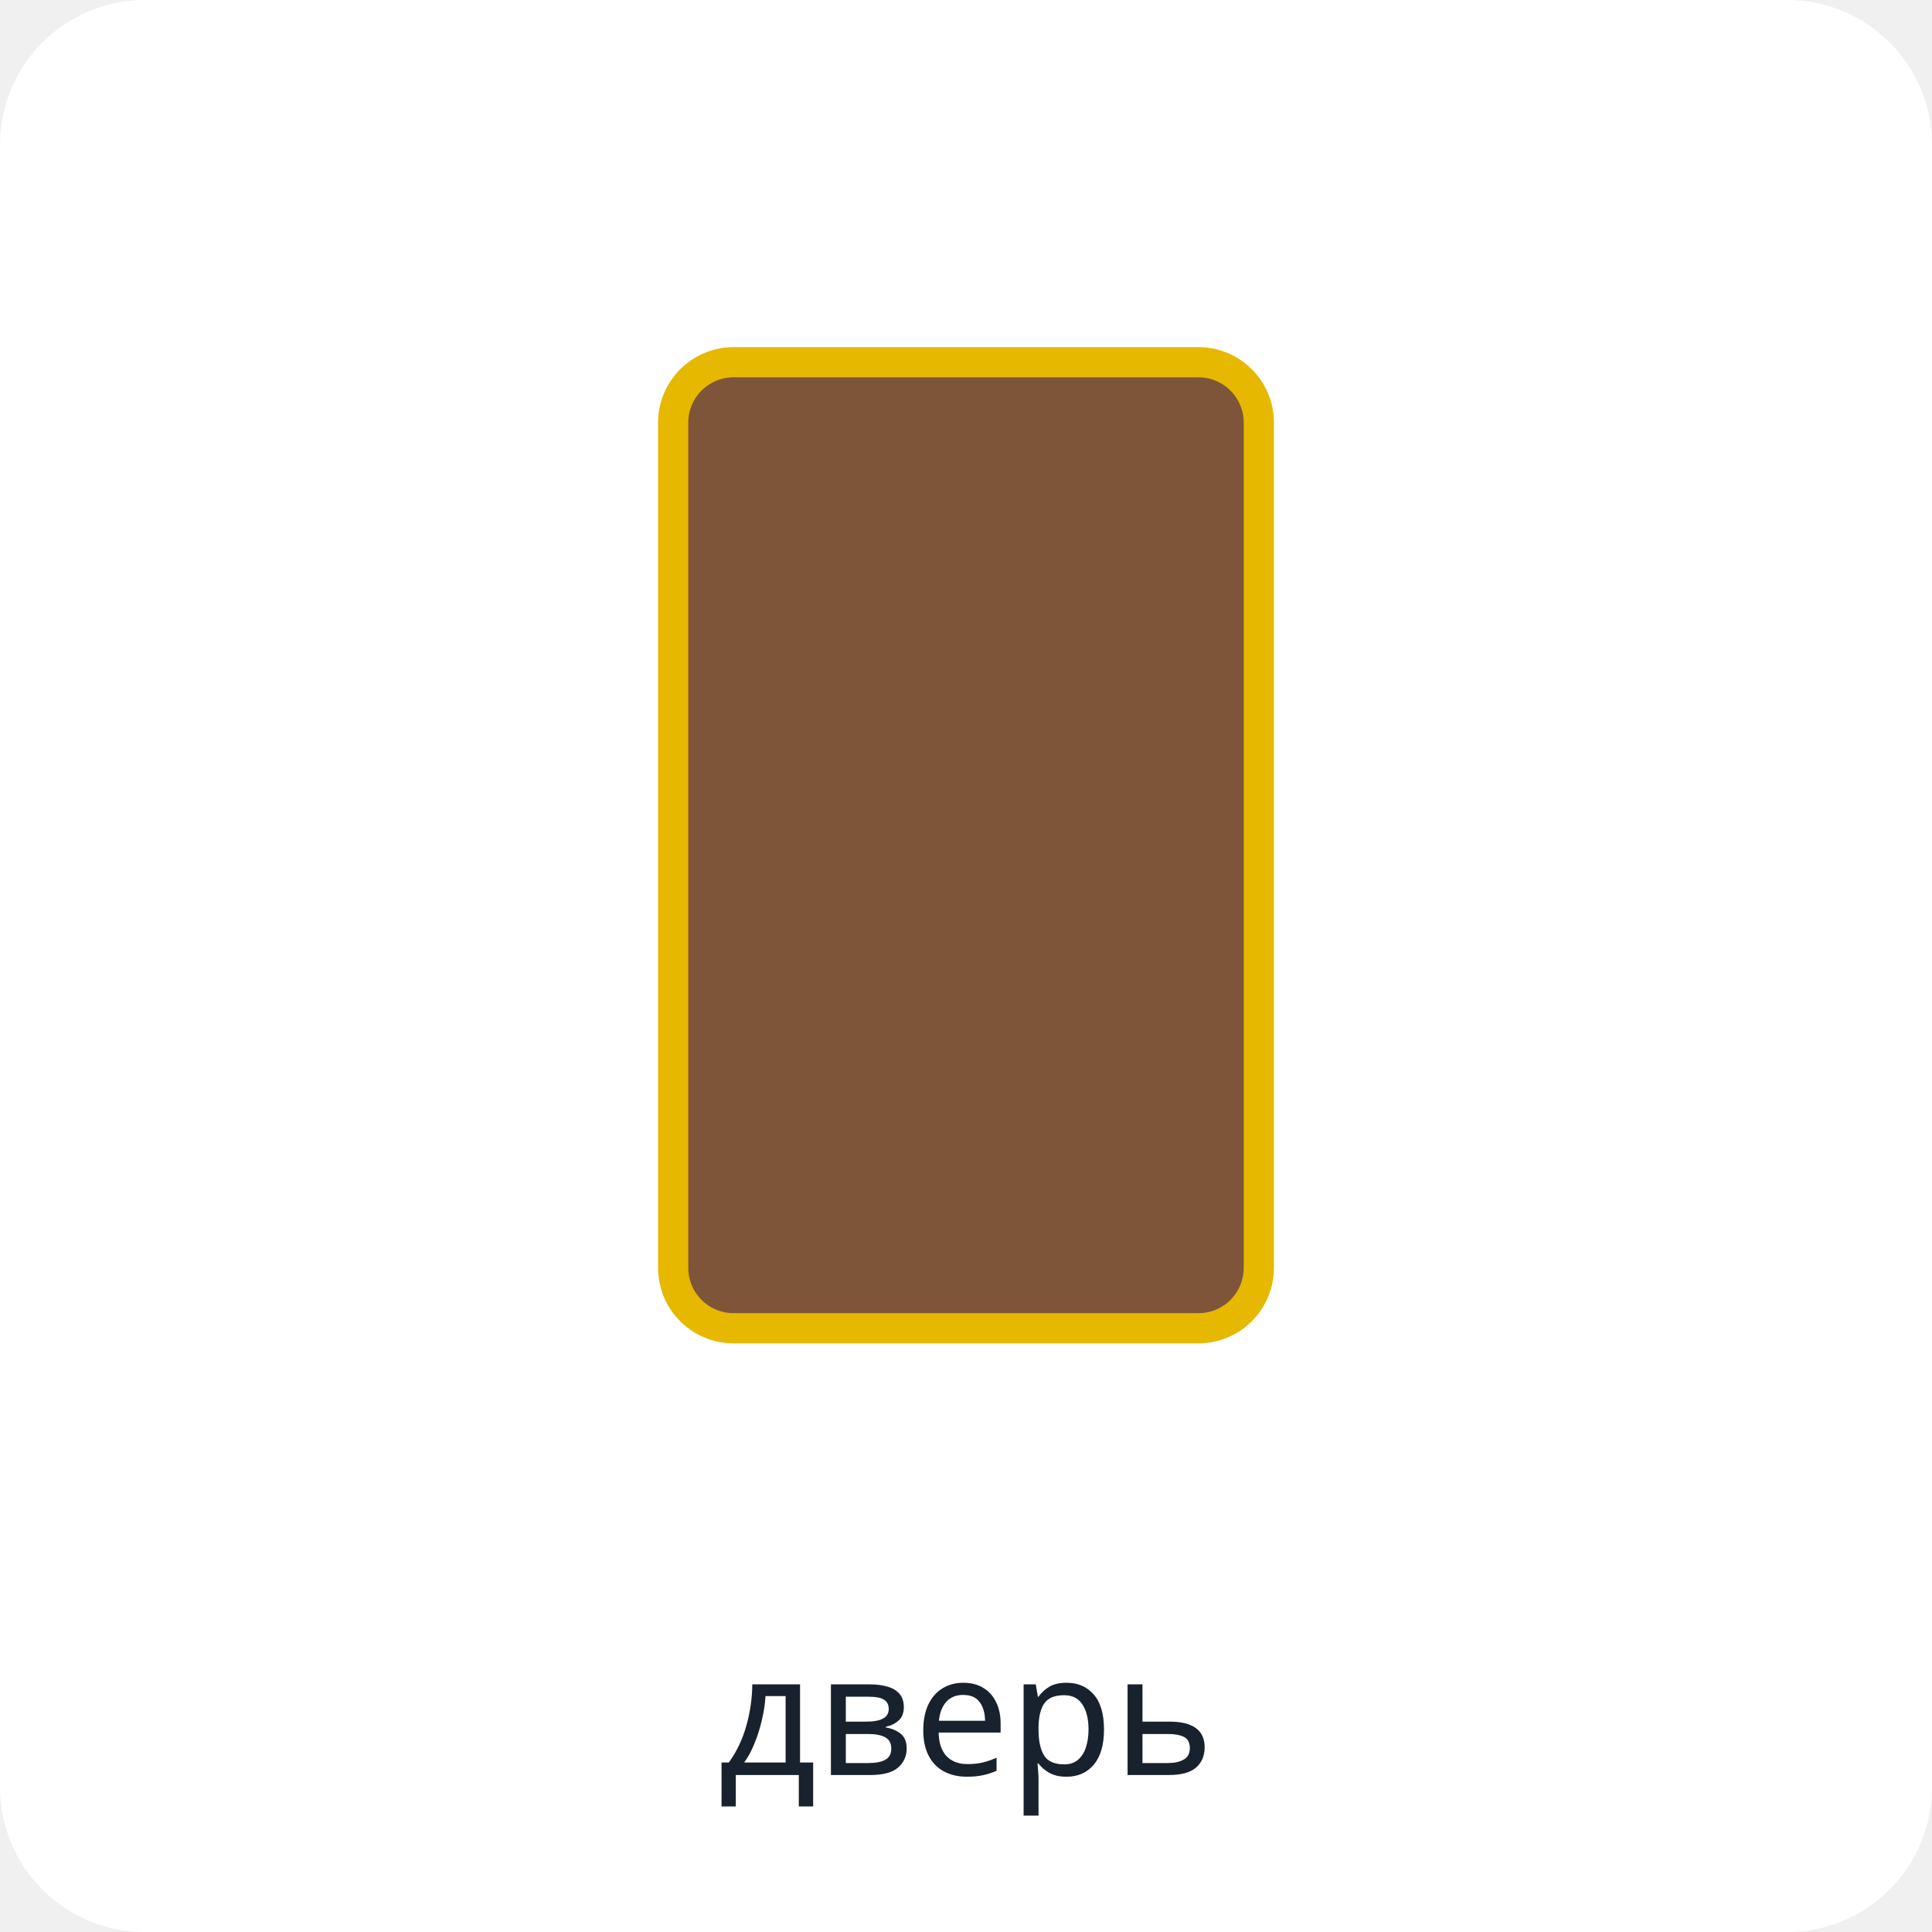
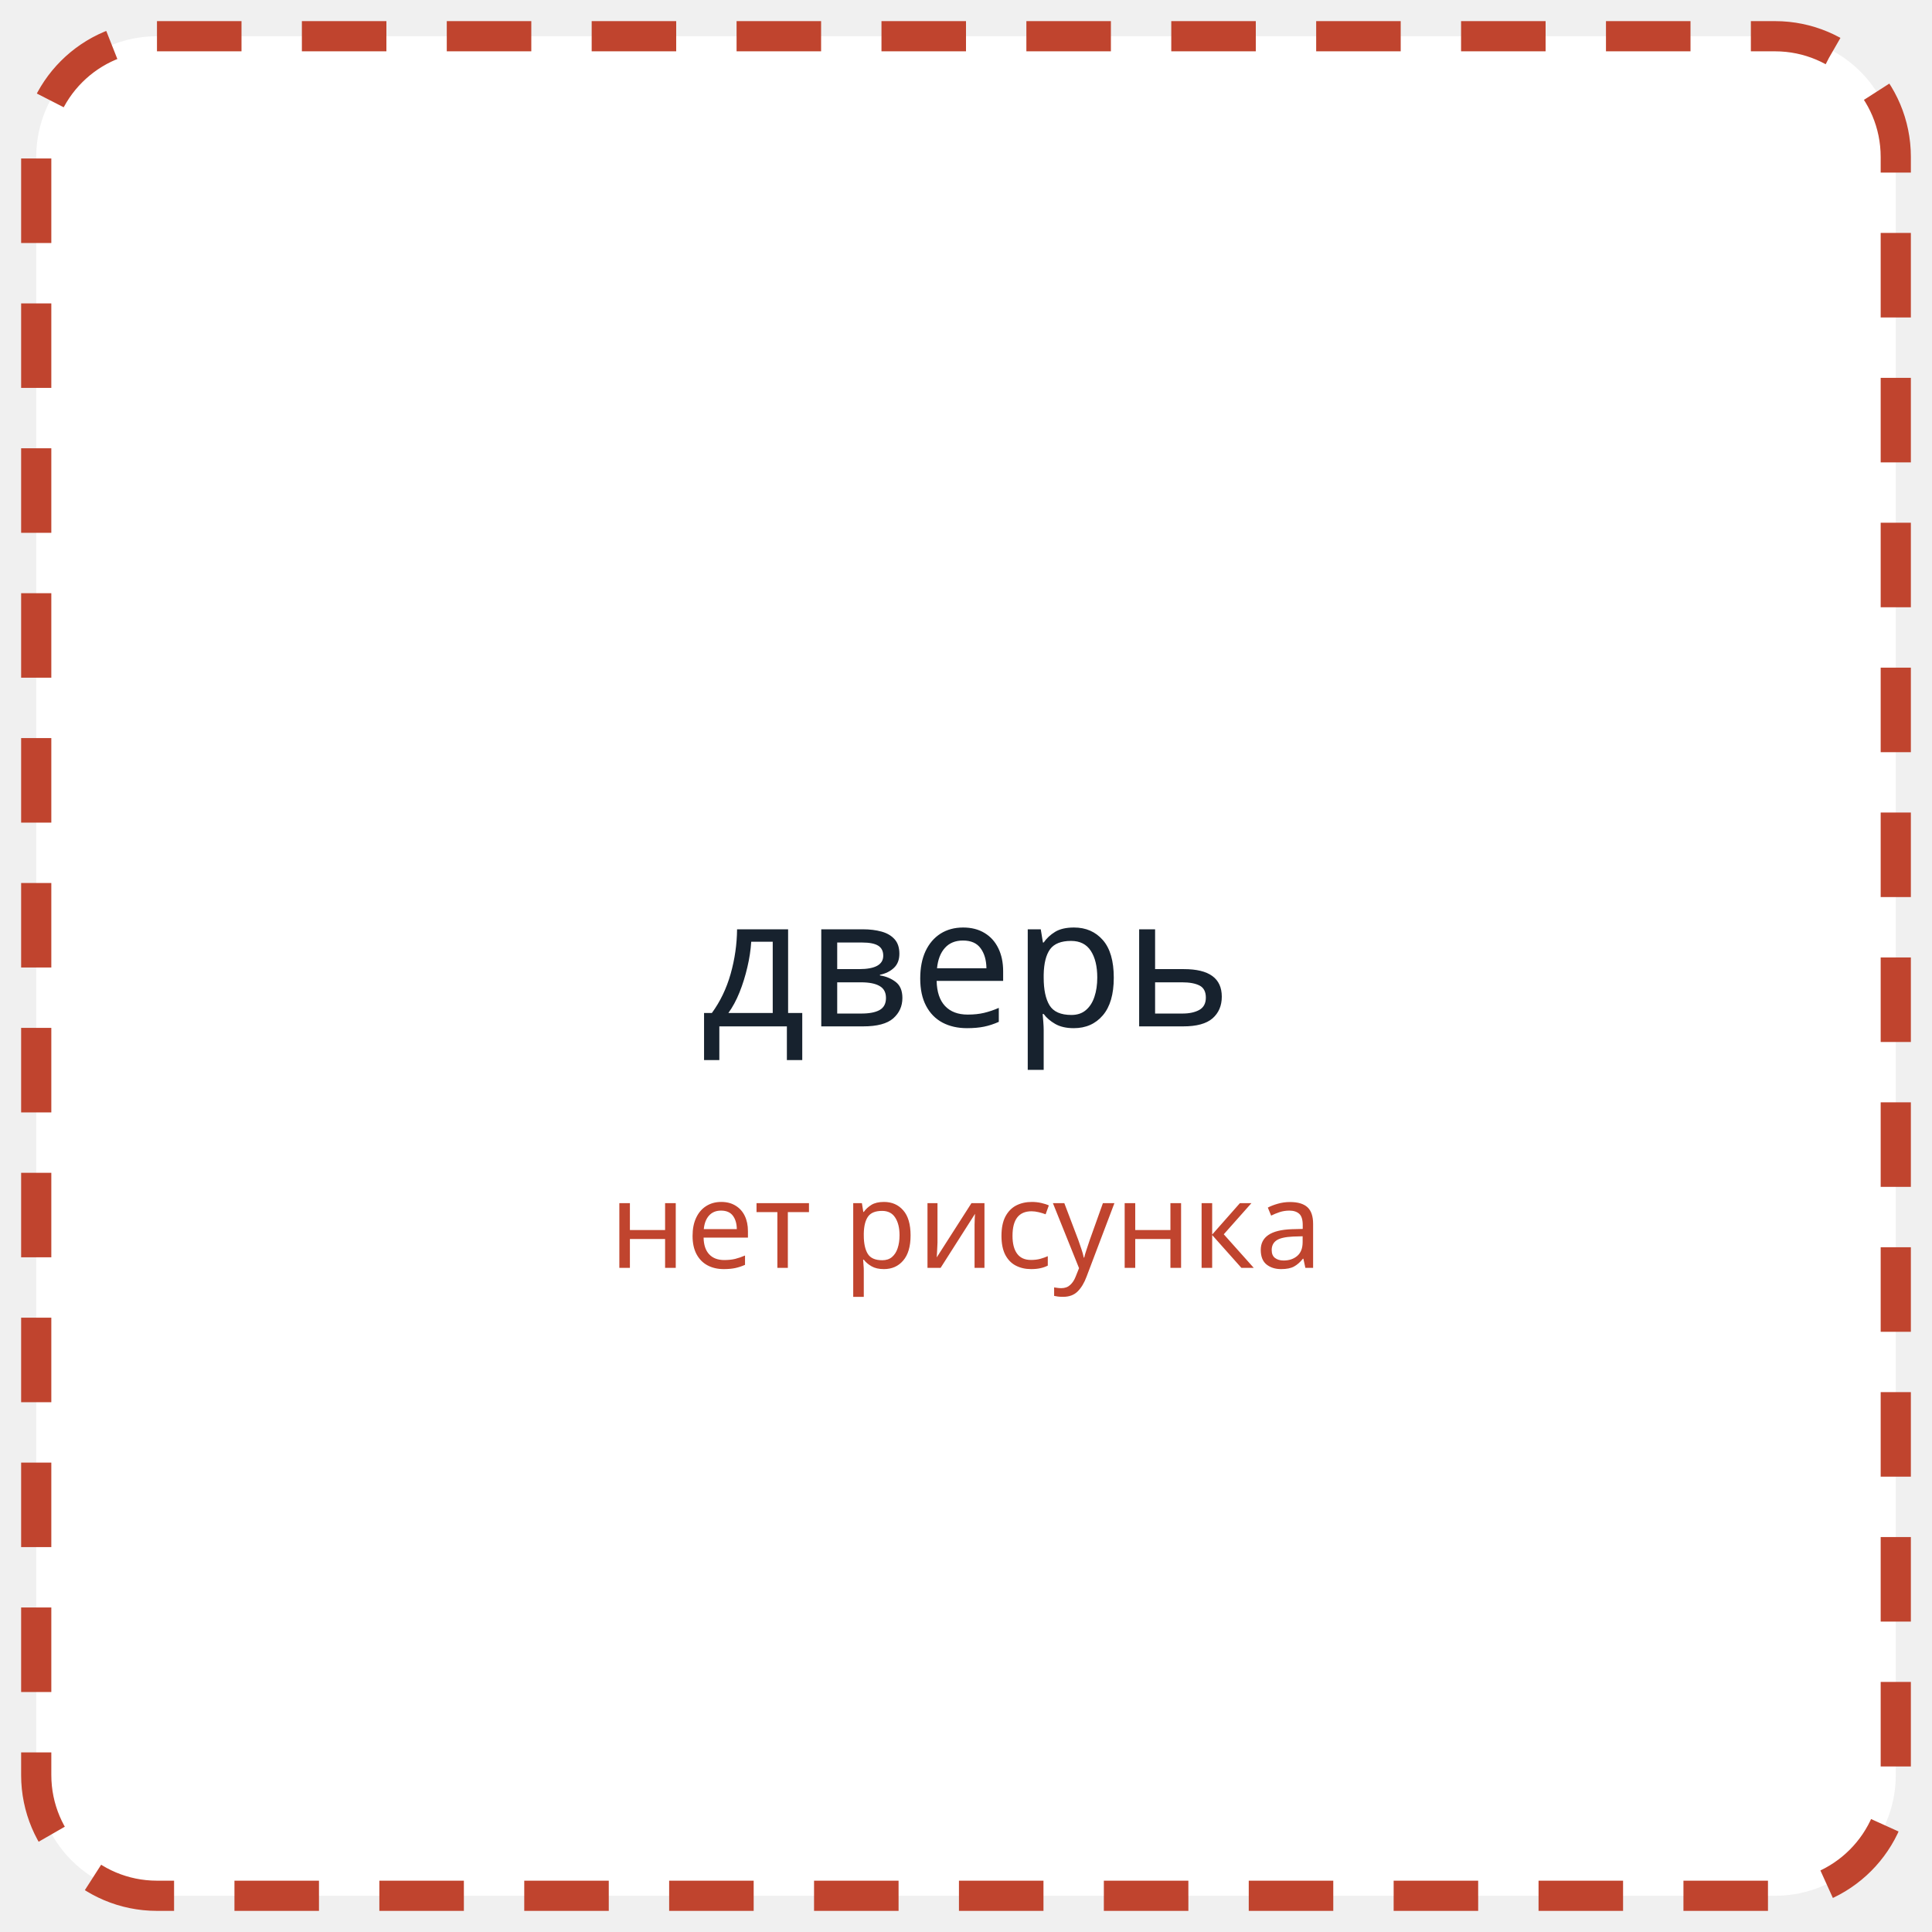
<svg xmlns="http://www.w3.org/2000/svg" viewBox="0 0 320 320" width="320" height="320">
-   <rect width="320" height="320" rx="24" fill="#ffffff" />
-   <rect x="111.5" y="60" width="97" height="160" rx="10" fill="#7f5539" stroke="#e6b800" stroke-width="5" />
-   <text x="160" y="294" text-anchor="middle" font-family="system-ui, sans-serif" font-size="28" fill="#17222e">дверь</text>
+   <rect x="6" y="6" width="308" height="308" rx="20" fill="#ffffff" stroke="#c0442e" stroke-width="5" stroke-dasharray="14 10" />
+   <text x="160" y="170" text-anchor="middle" font-family="system-ui, sans-serif" font-size="30" fill="#17222e">дверь</text>
+   <text x="160" y="210" text-anchor="middle" font-family="system-ui, sans-serif" font-size="20" fill="#c0442e">нет рисунка</text>
</svg>
